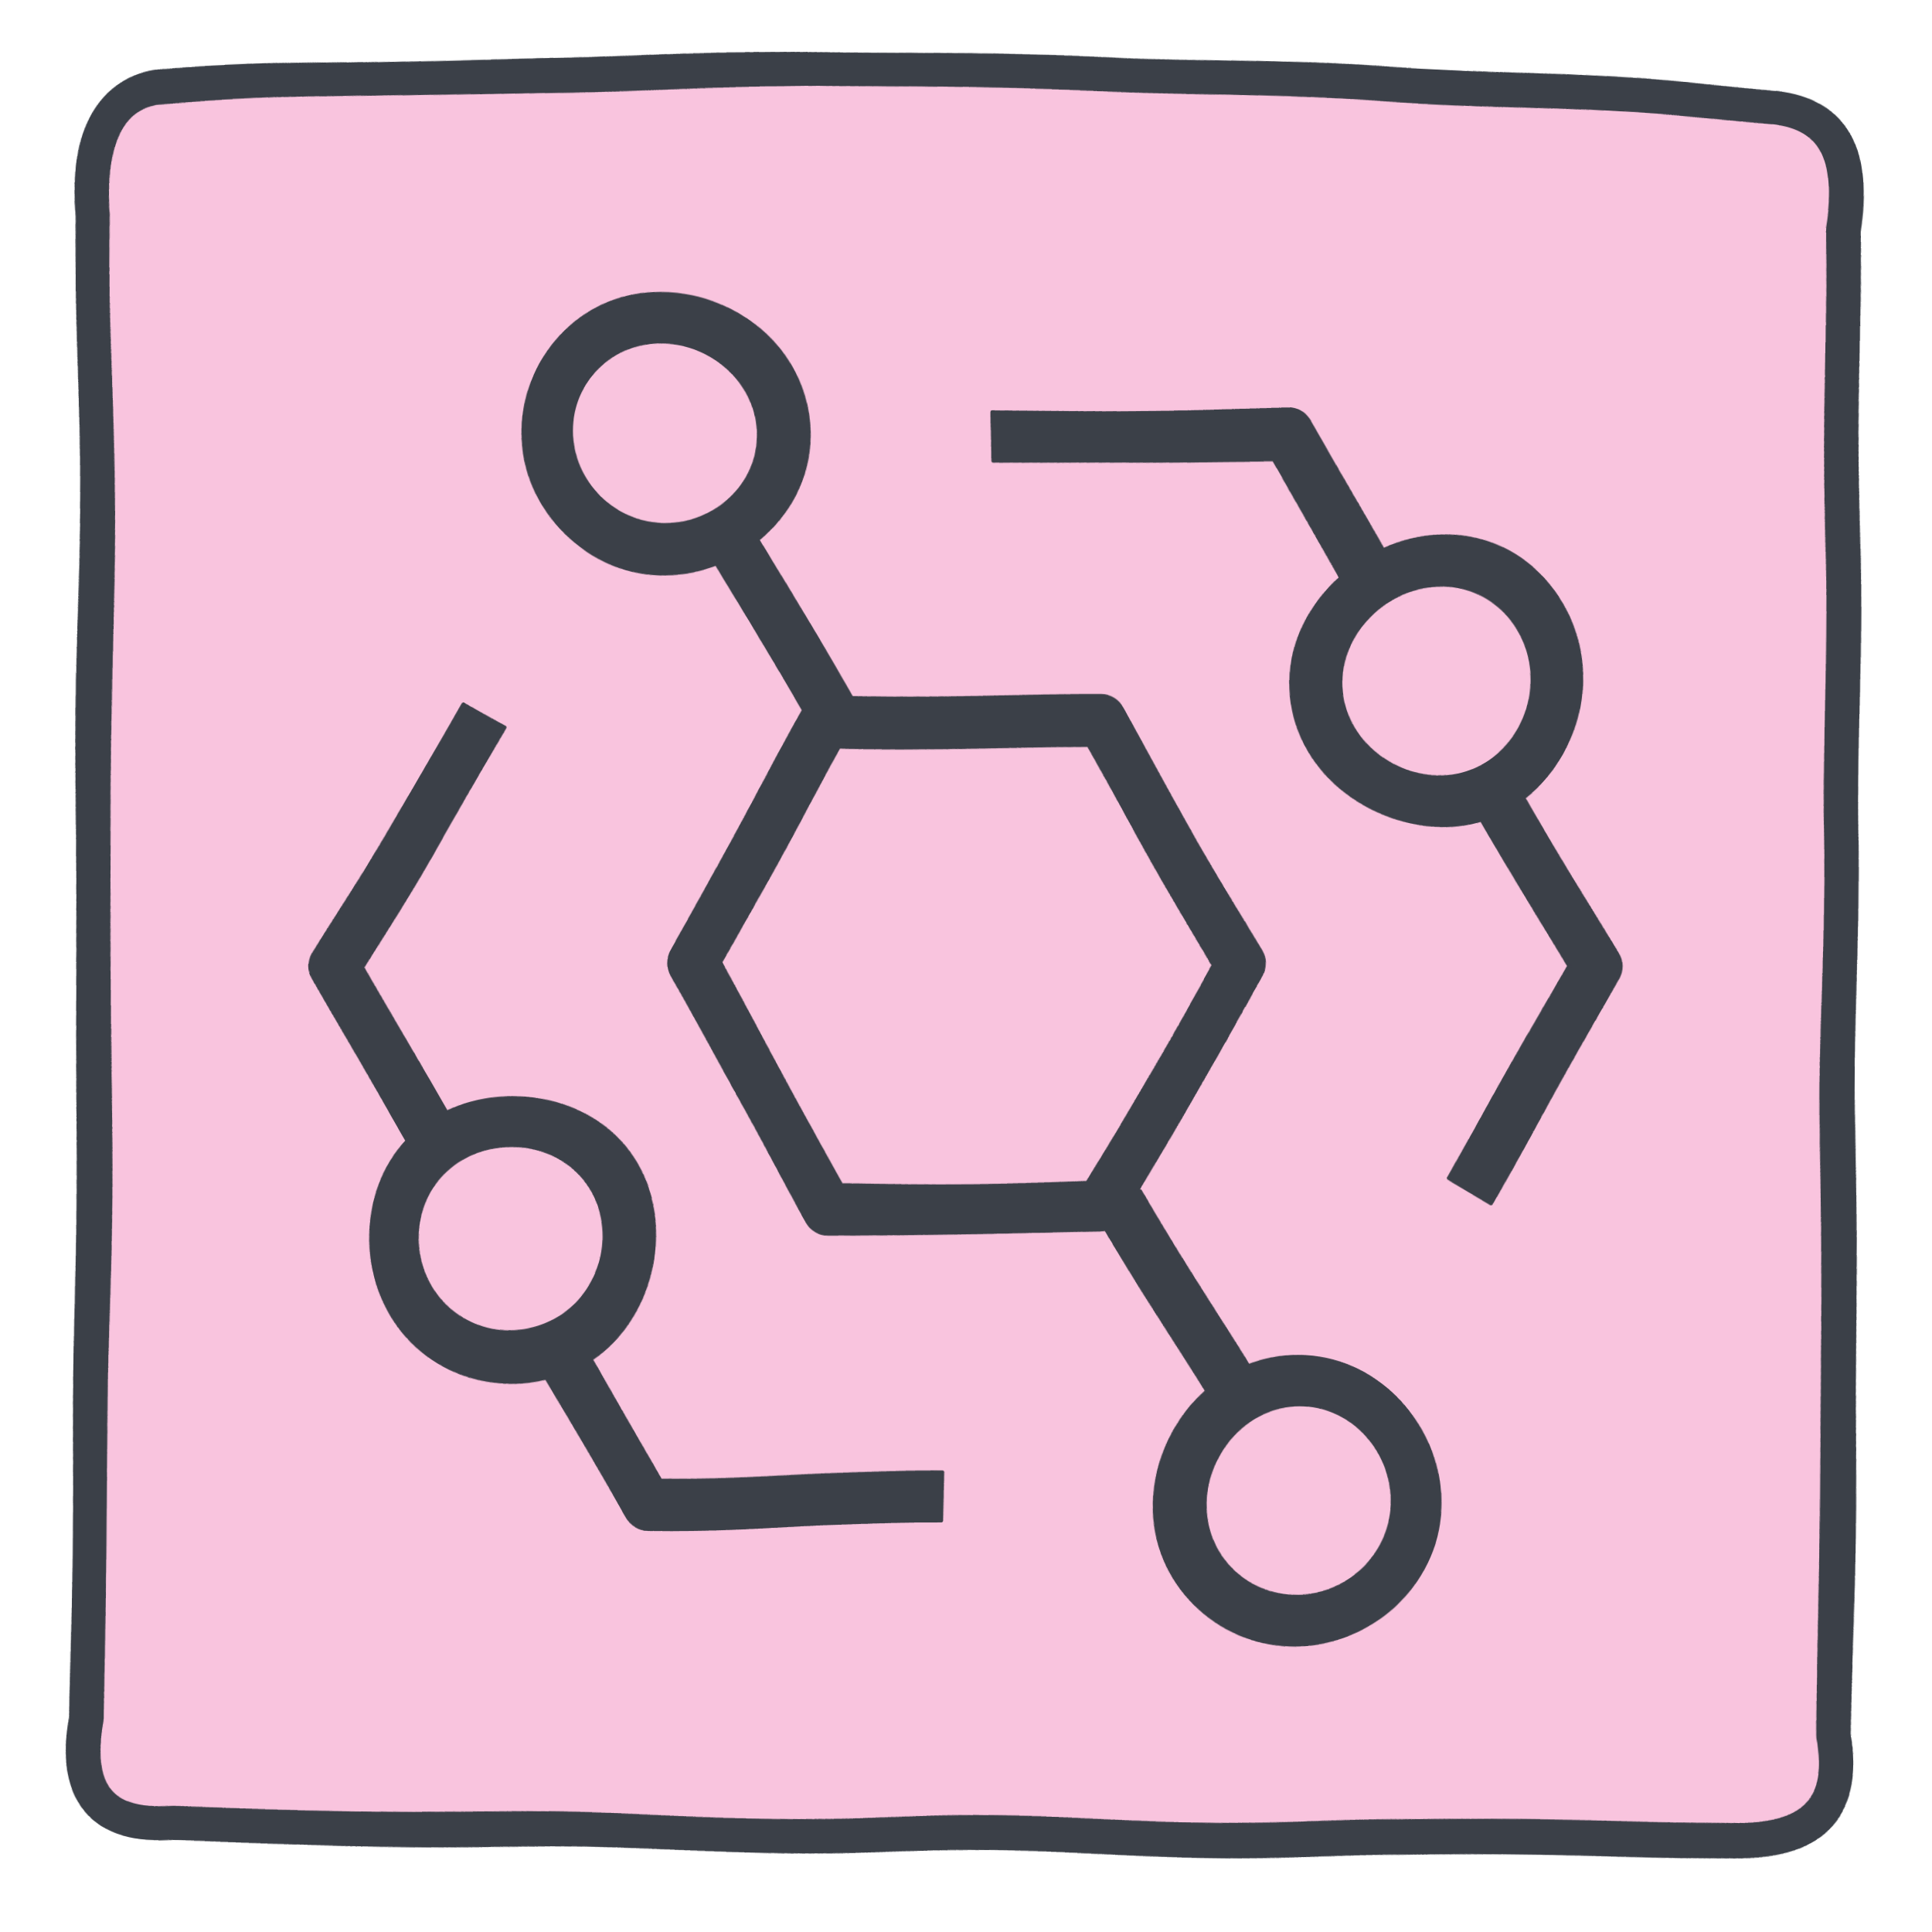
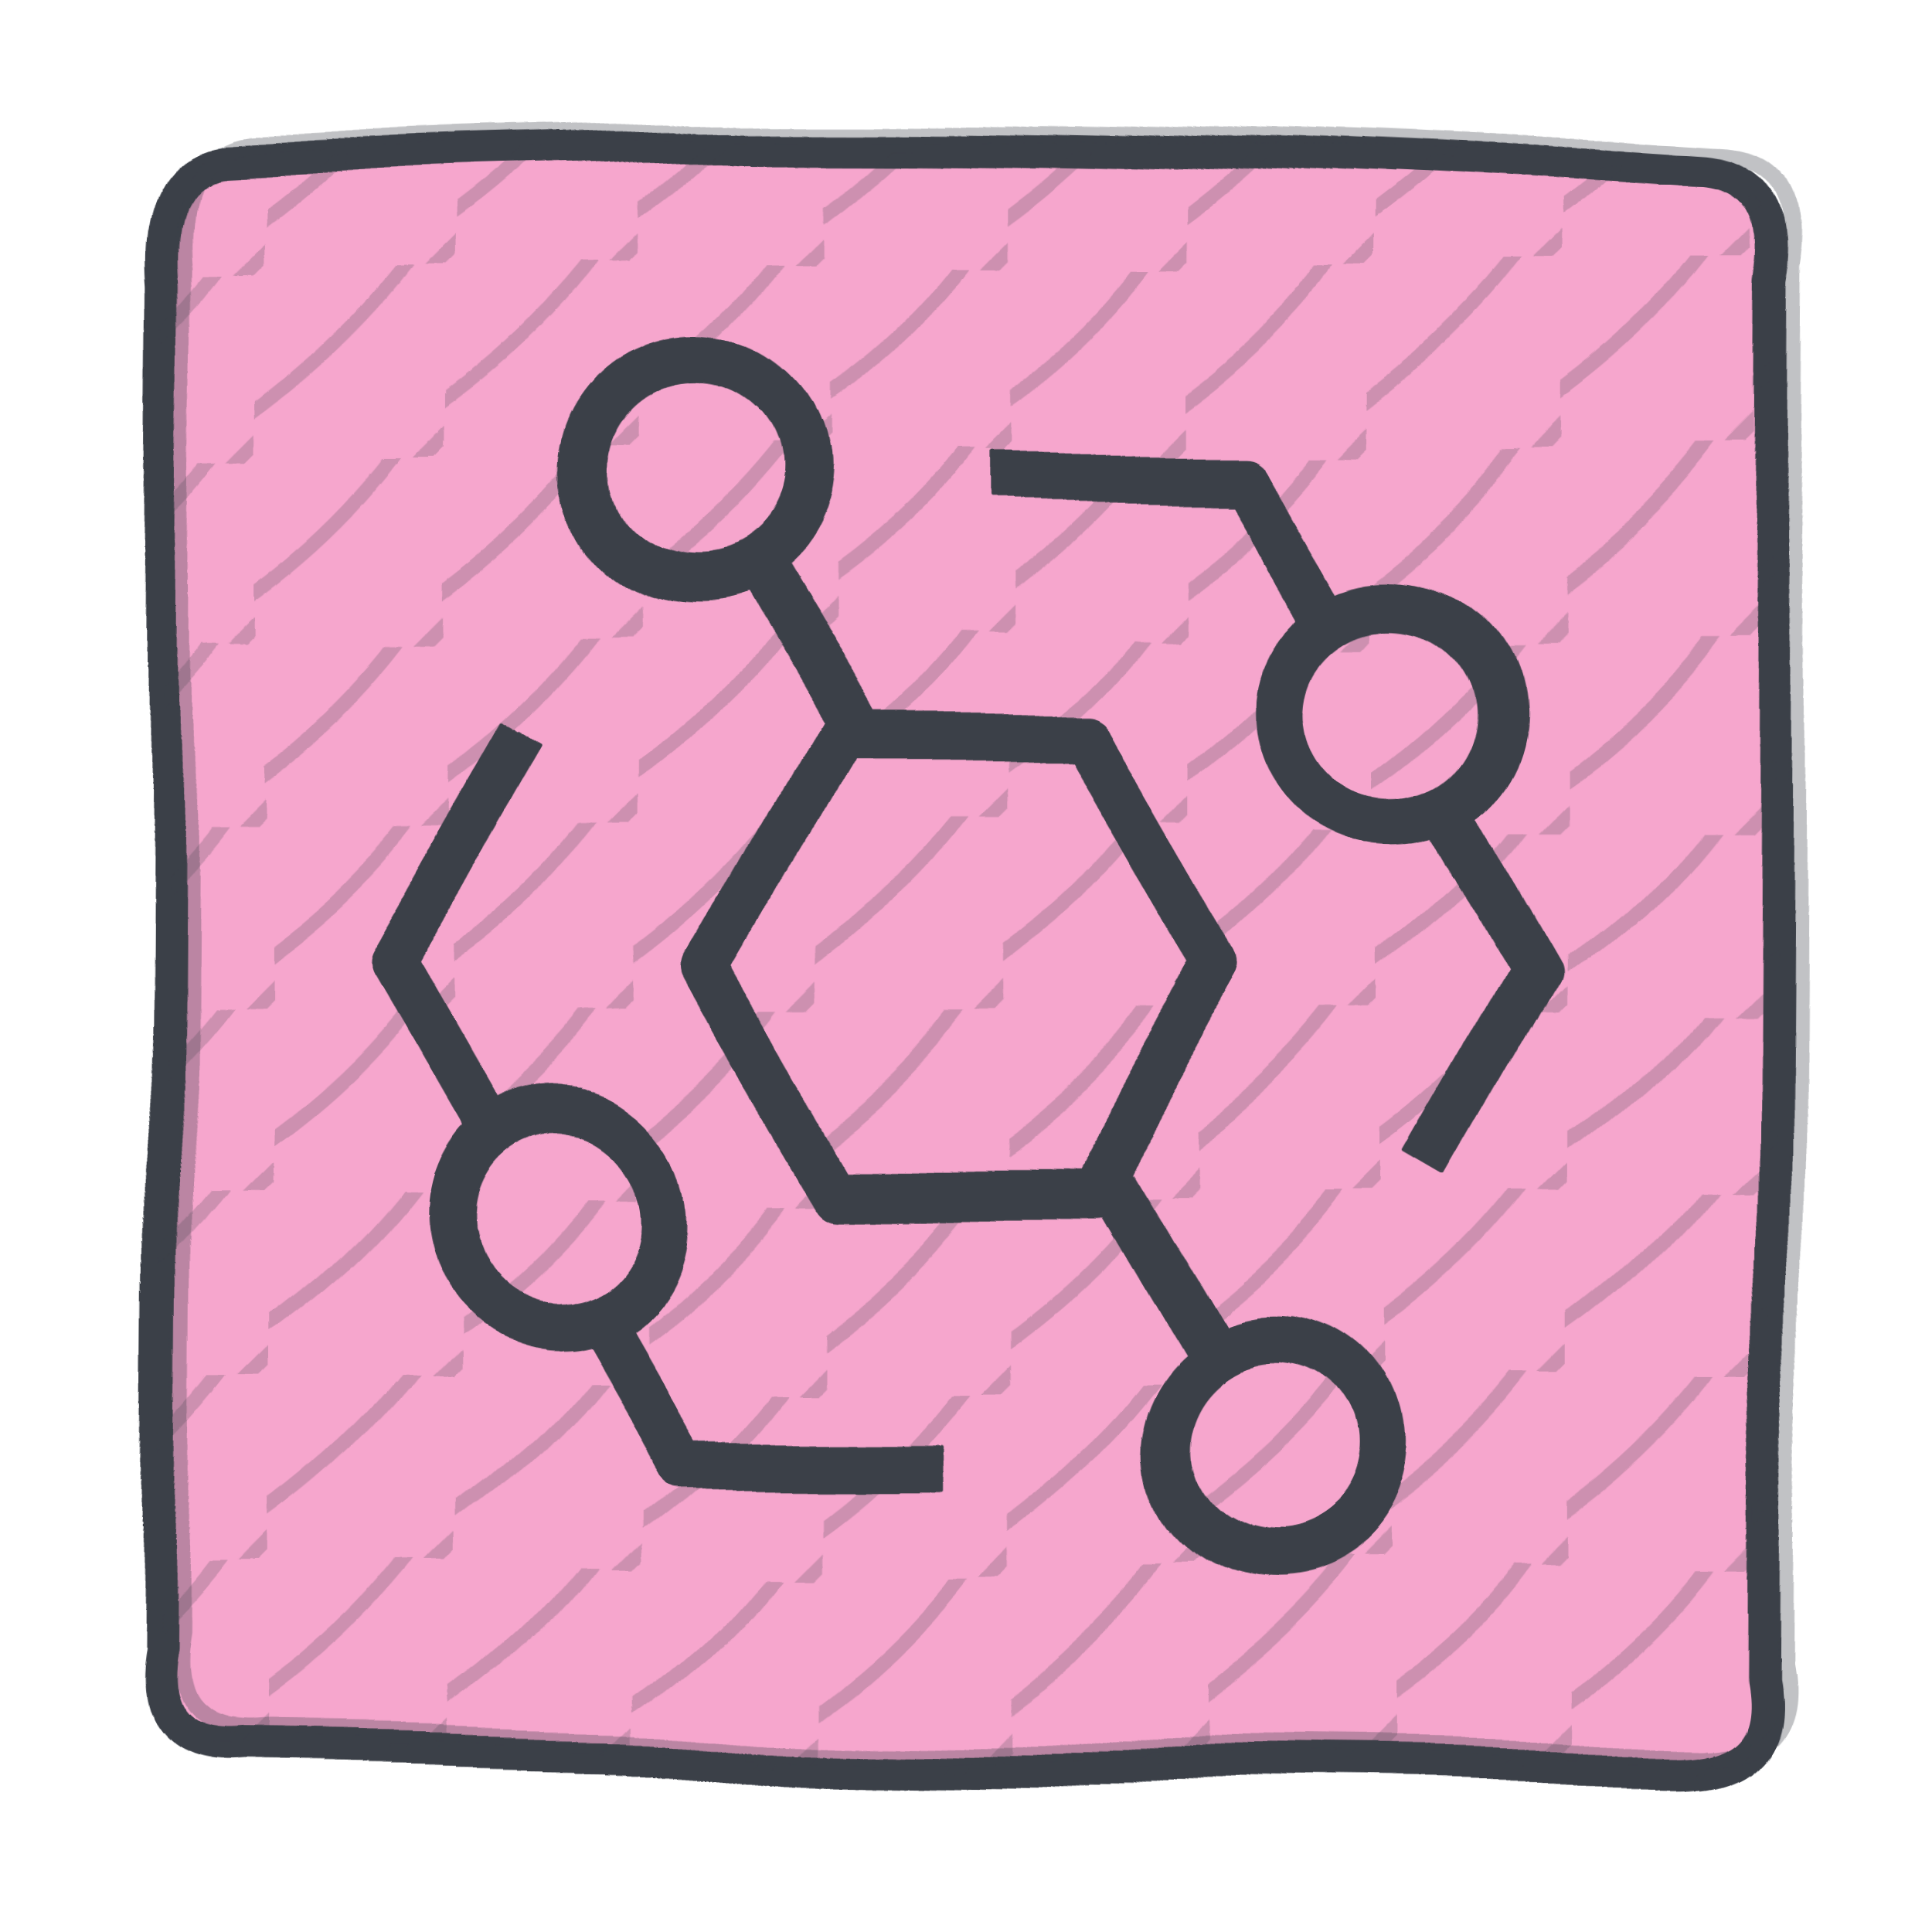
- <svg xmlns="http://www.w3.org/2000/svg" width="80px" height="80px" viewBox="0 0 80 80" version="1.1">
+ <svg xmlns="http://www.w3.org/2000/svg" viewBox="-3.6 -3.6 87.2 87.2" version="1.1">
  <defs>
+     <pattern id="pencil-hatch" patternUnits="userSpaceOnUse" width="8.4" height="8.4">
+       <path d="M-1.68 7.14Q3.78 3.612 7.14 -1.26M6.3 9.66L9.66 6.3" fill="none" stroke="#3b4048" stroke-width="0.64" stroke-linecap="round" />
+     </pattern>
    <filter id="pencil" x="-5%" y="-5%" width="110%" height="110%">
-       <feTurbulence type="fractalNoise" baseFrequency="0.087" numOctaves="1" seed="12" result="grain" />
-       <feDisplacementMap in="SourceGraphic" in2="grain" scale="0.8" xChannelSelector="R" yChannelSelector="G" />
+       <feTurbulence type="fractalNoise" baseFrequency="0.044" numOctaves="1" seed="12" result="grain" />
+       <feDisplacementMap in="SourceGraphic" in2="grain" scale="2.8" xChannelSelector="R" yChannelSelector="G" />
    </filter>
  </defs>
  <g filter="url(#pencil)">
    <g id="Icon-Architecture/64/Arch_Amazon-EventBridge_64" stroke="none" stroke-width="1" fill="none" fill-rule="evenodd">
      <g id="Icon-Architecture-BG/64/Application-Integration" fill="#E7157B">
-         <path d="M6.4 3.6Q40.0 2.0 73.6 4.4Q77.2 4.8 76.4 9.6L76.0 72.0Q76.8 76.4 72.0 76.4L7.2 75.6Q2.8 76.0 3.6 71.2L4.0 8.8Q3.6 4.0 6.4 3.6Z" fill="#f9c4de" stroke="#3b4048" stroke-width="1.44" stroke-linejoin="round" stroke-linecap="round" />
+         <path d="M6.4 3.6Q40.0 2.0 73.6 4.4Q77.2 4.8 76.4 9.6L76.0 72.0Q76.8 76.4 72.0 76.4L7.2 75.6Q2.8 76.0 3.6 71.2L4.0 8.8Q3.6 4.0 6.4 3.6Z" fill="#f6a6cd" stroke="#3b4048" stroke-width="1.44" stroke-linejoin="round" stroke-linecap="round" />
+         <path d="M6.4 3.6Q40.0 2.0 73.6 4.4Q77.2 4.8 76.4 9.6L76.0 72.0Q76.8 76.4 72.0 76.4L7.2 75.6Q2.8 76.0 3.6 71.2L4.0 8.8Q3.6 4.0 6.4 3.6Z" fill="url(#pencil-hatch)" stroke="none" stroke-width="1.44" stroke-linejoin="round" stroke-linecap="round" opacity=".22" />
+         <path d="M6.4 3.6Q40.0 2.0 73.6 4.4Q77.2 4.8 76.4 9.6L76.0 72.0Q76.8 76.4 72.0 76.4L7.2 75.6Q2.8 76.0 3.6 71.2L4.0 8.8Q3.6 4.0 6.4 3.6Z" fill="none" stroke="#3b4048" stroke-width="0.72" stroke-linejoin="round" stroke-linecap="round" opacity=".32" transform=" translate(0.96 -0.72)" />
      </g>
      <path d="M53.657,66 C51.514,66 49.77,64.247 49.77,62.091 C49.77,59.935 51.514,58.182 53.657,58.182 C55.8,58.182 57.544,59.935 57.544,62.091 C57.544,64.247 55.8,66 53.657,66 L53.657,66 Z M45.133,49 L34.798,49 L29.63,40 L34.798,31 L45.133,31 L50.3,40 L45.133,49 Z M27.621,21.818 C25.478,21.818 23.734,20.065 23.734,17.909 C23.734,15.753 25.478,14 27.621,14 C29.765,14 31.509,15.753 31.509,17.909 C31.509,20.065 29.765,21.818 27.621,21.818 L27.621,21.818 Z M53.657,56.182 C52.919,56.182 52.215,56.325 51.564,56.576 L47.34,49.41 L47.117,49.543 L52.309,40.5 C52.486,40.19 52.486,39.81 52.309,39.5 L46.568,29.5 C46.39,29.19 46.061,29 45.706,29 L35.258,29 L35.299,28.976 L31.427,22.404 C32.692,21.32 33.498,19.708 33.498,17.909 C33.498,14.651 30.862,12 27.621,12 C24.381,12 21.745,14.651 21.745,17.909 C21.745,21.167 24.381,23.818 27.621,23.818 C28.36,23.818 29.064,23.675 29.715,23.424 L33.33,29.557 L27.62,39.5 C27.443,39.81 27.443,40.19 27.62,40.5 L33.363,50.5 C33.541,50.81 33.869,51 34.224,51 L45.706,51 C45.789,51 45.87,50.987 45.947,50.968 L49.852,57.596 C48.586,58.68 47.781,60.292 47.781,62.091 C47.781,65.349 50.416,68 53.657,68 C56.898,68 59.533,65.349 59.533,62.091 C59.533,58.833 56.898,56.182 53.657,56.182 L53.657,56.182 Z M59.584,32.104 C57.441,32.104 55.698,30.351 55.698,28.195 C55.698,26.039 57.441,24.286 59.584,24.286 C61.727,24.286 63.472,26.039 63.472,28.195 C63.472,30.351 61.727,32.104 59.584,32.104 L59.584,32.104 Z M66.867,39.5 L63.092,32.925 C64.527,31.846 65.46,30.13 65.46,28.195 C65.46,24.937 62.825,22.286 59.584,22.286 C58.76,22.286 57.974,22.459 57.261,22.77 L54.184,17.409 C54.007,17.1 53.678,16.909 53.323,16.909 L40.995,16.909 L40.995,18.909 L52.749,18.909 L55.596,23.869 C54.438,24.949 53.709,26.486 53.709,28.195 C53.709,31.453 56.345,34.104 59.584,34.104 C60.188,34.104 60.772,34.011 61.321,33.84 L64.858,40 L59.892,48.648 L61.614,49.648 L66.867,40.5 C67.044,40.19 67.044,39.81 66.867,39.5 L66.867,39.5 Z M21.229,55.247 C19.085,55.247 17.341,53.493 17.341,51.338 C17.341,49.182 19.085,47.429 21.229,47.429 C23.372,47.429 25.116,49.182 25.116,51.338 C25.116,53.493 23.372,55.247 21.229,55.247 L21.229,55.247 Z M24.477,56.258 C26.059,55.198 27.105,53.389 27.105,51.338 C27.105,48.08 24.469,45.429 21.229,45.429 C20.29,45.429 19.406,45.657 18.619,46.052 L15.143,40 L20.902,29.971 L19.179,28.971 L13.133,39.5 C12.956,39.81 12.956,40.19 13.133,40.5 L17.005,47.24 C15.983,48.304 15.352,49.747 15.352,51.338 C15.352,54.596 17.988,57.247 21.229,57.247 C21.717,57.247 22.19,57.18 22.644,57.066 L25.816,62.591 C25.994,62.9 26.322,63.091 26.677,63.091 L39.006,63.091 L39.006,61.091 L27.251,61.091 L24.477,56.258 Z" id="Amazon-EventBridge_Icon_64_Squid" fill="#3b4048" stroke="#3b4048" stroke-width="0.16" stroke-linejoin="round" stroke-linecap="round" />
    </g>
  </g>
</svg>
